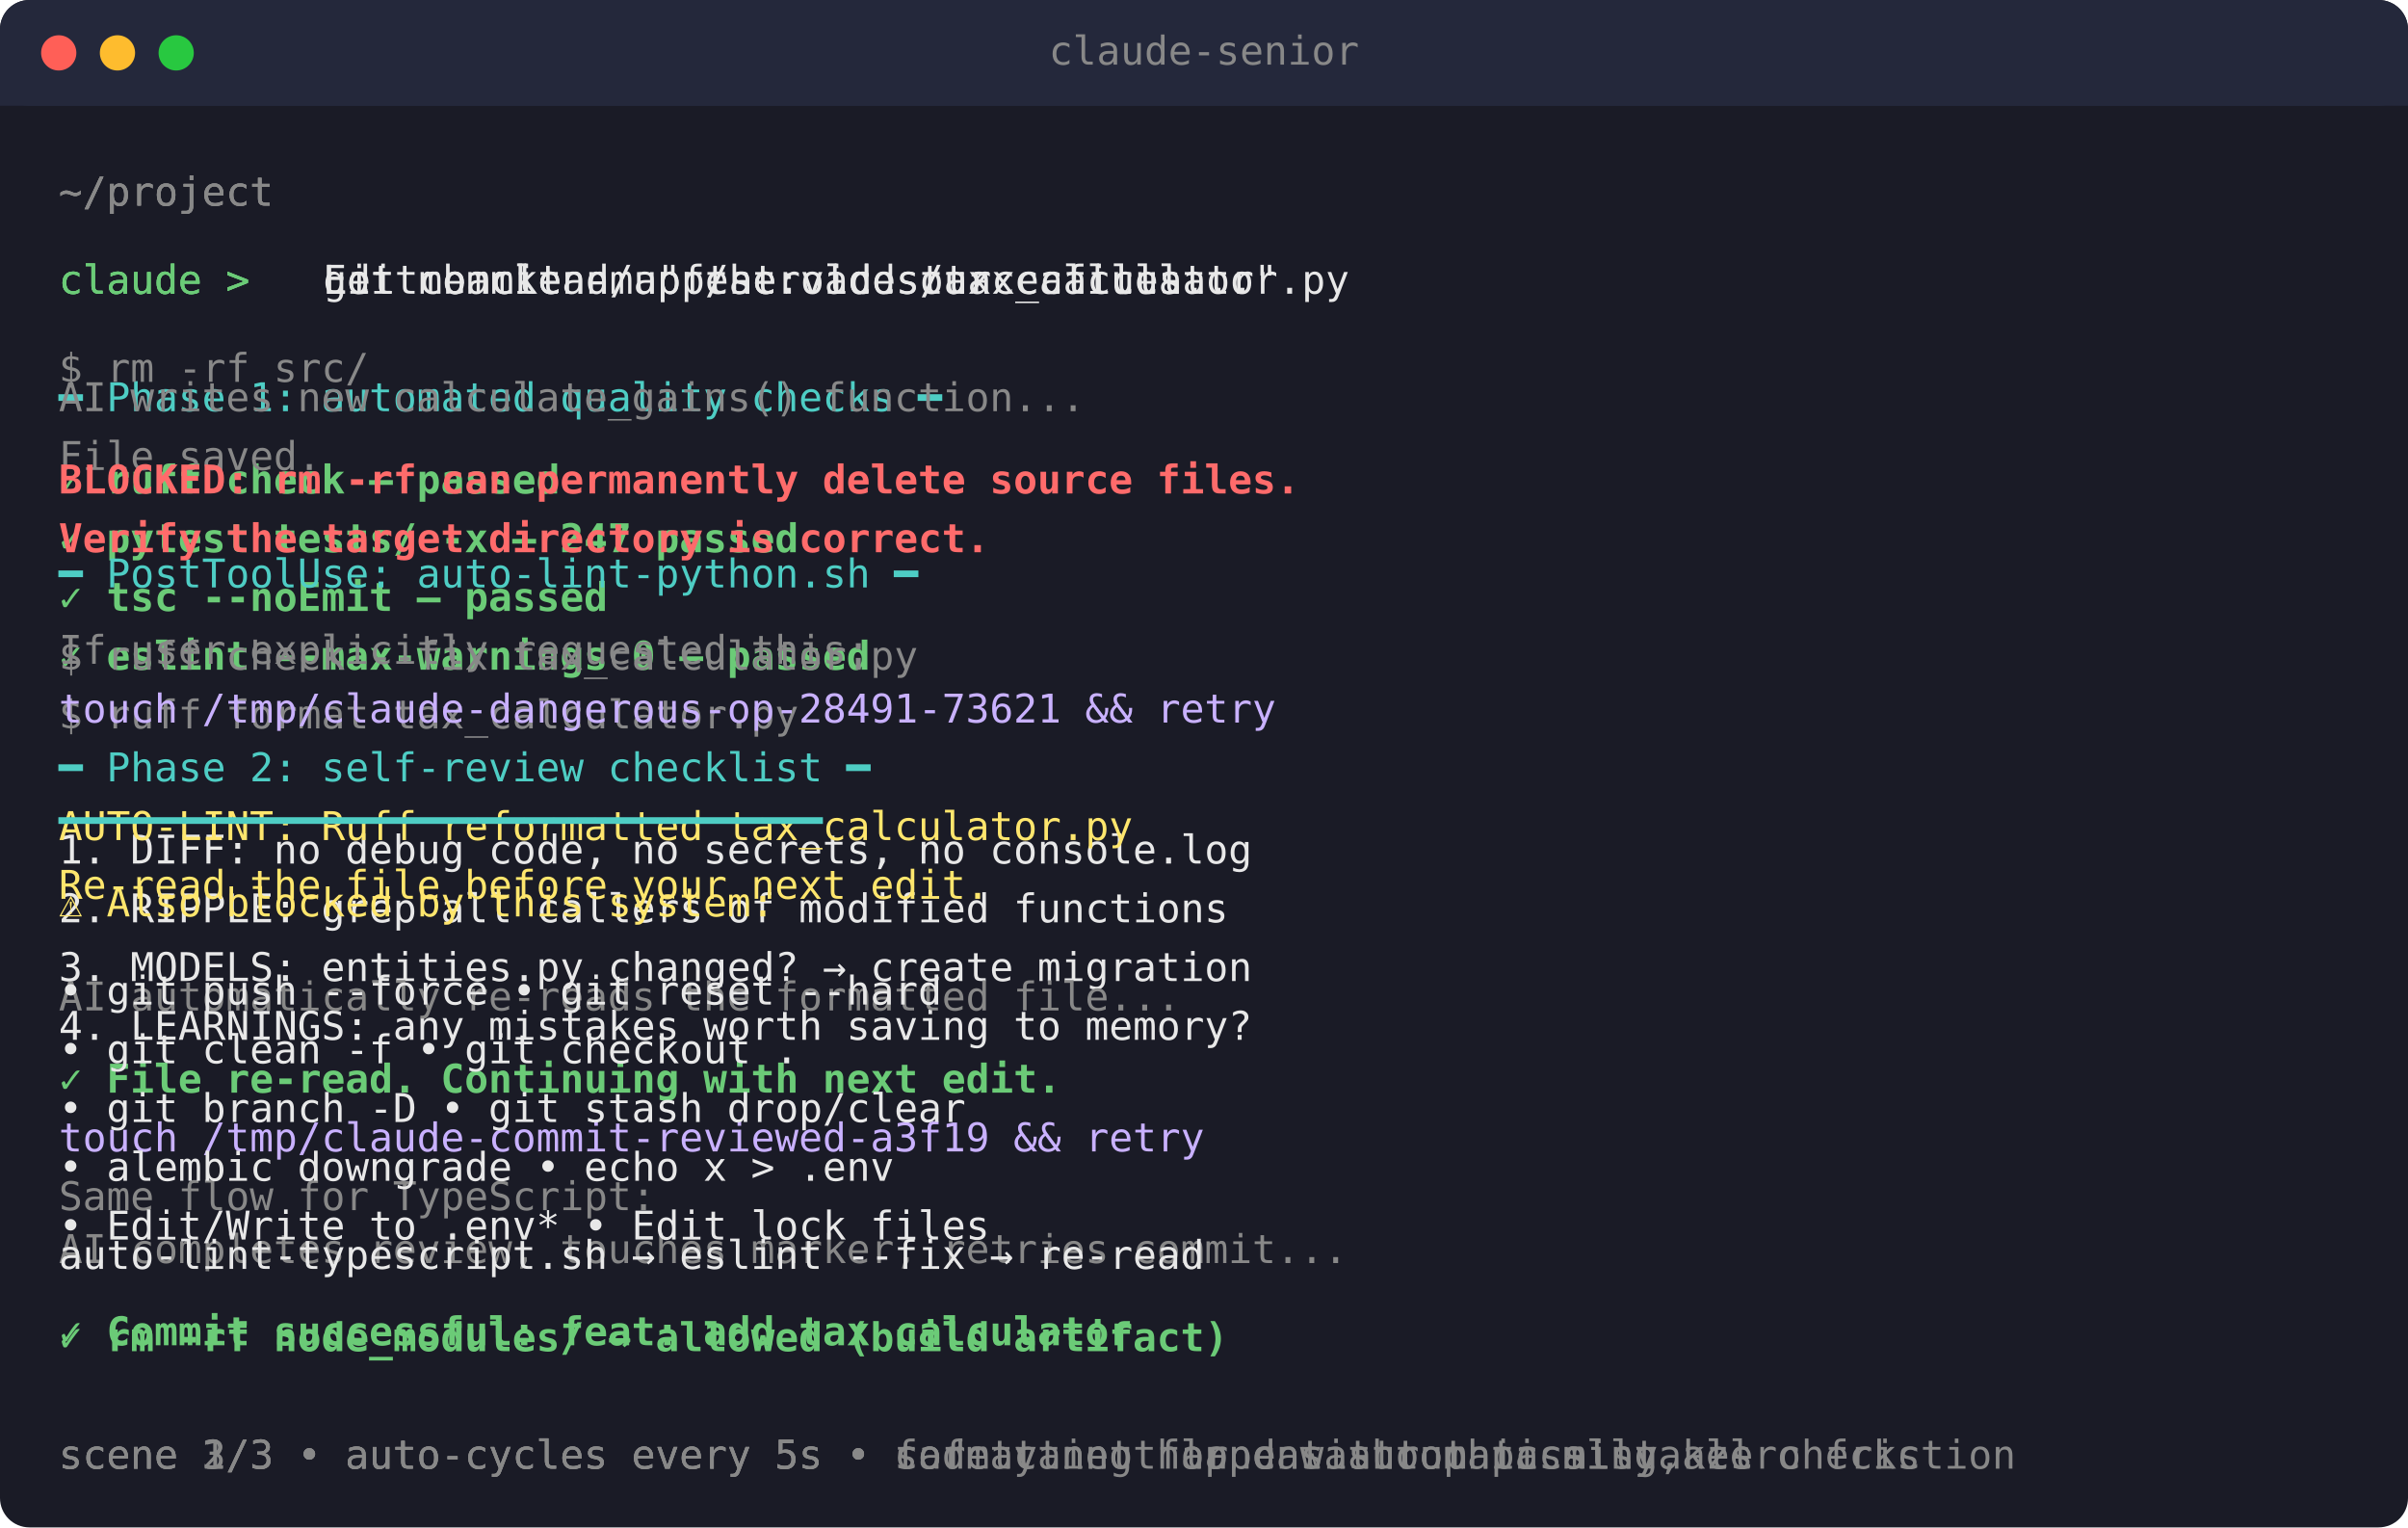
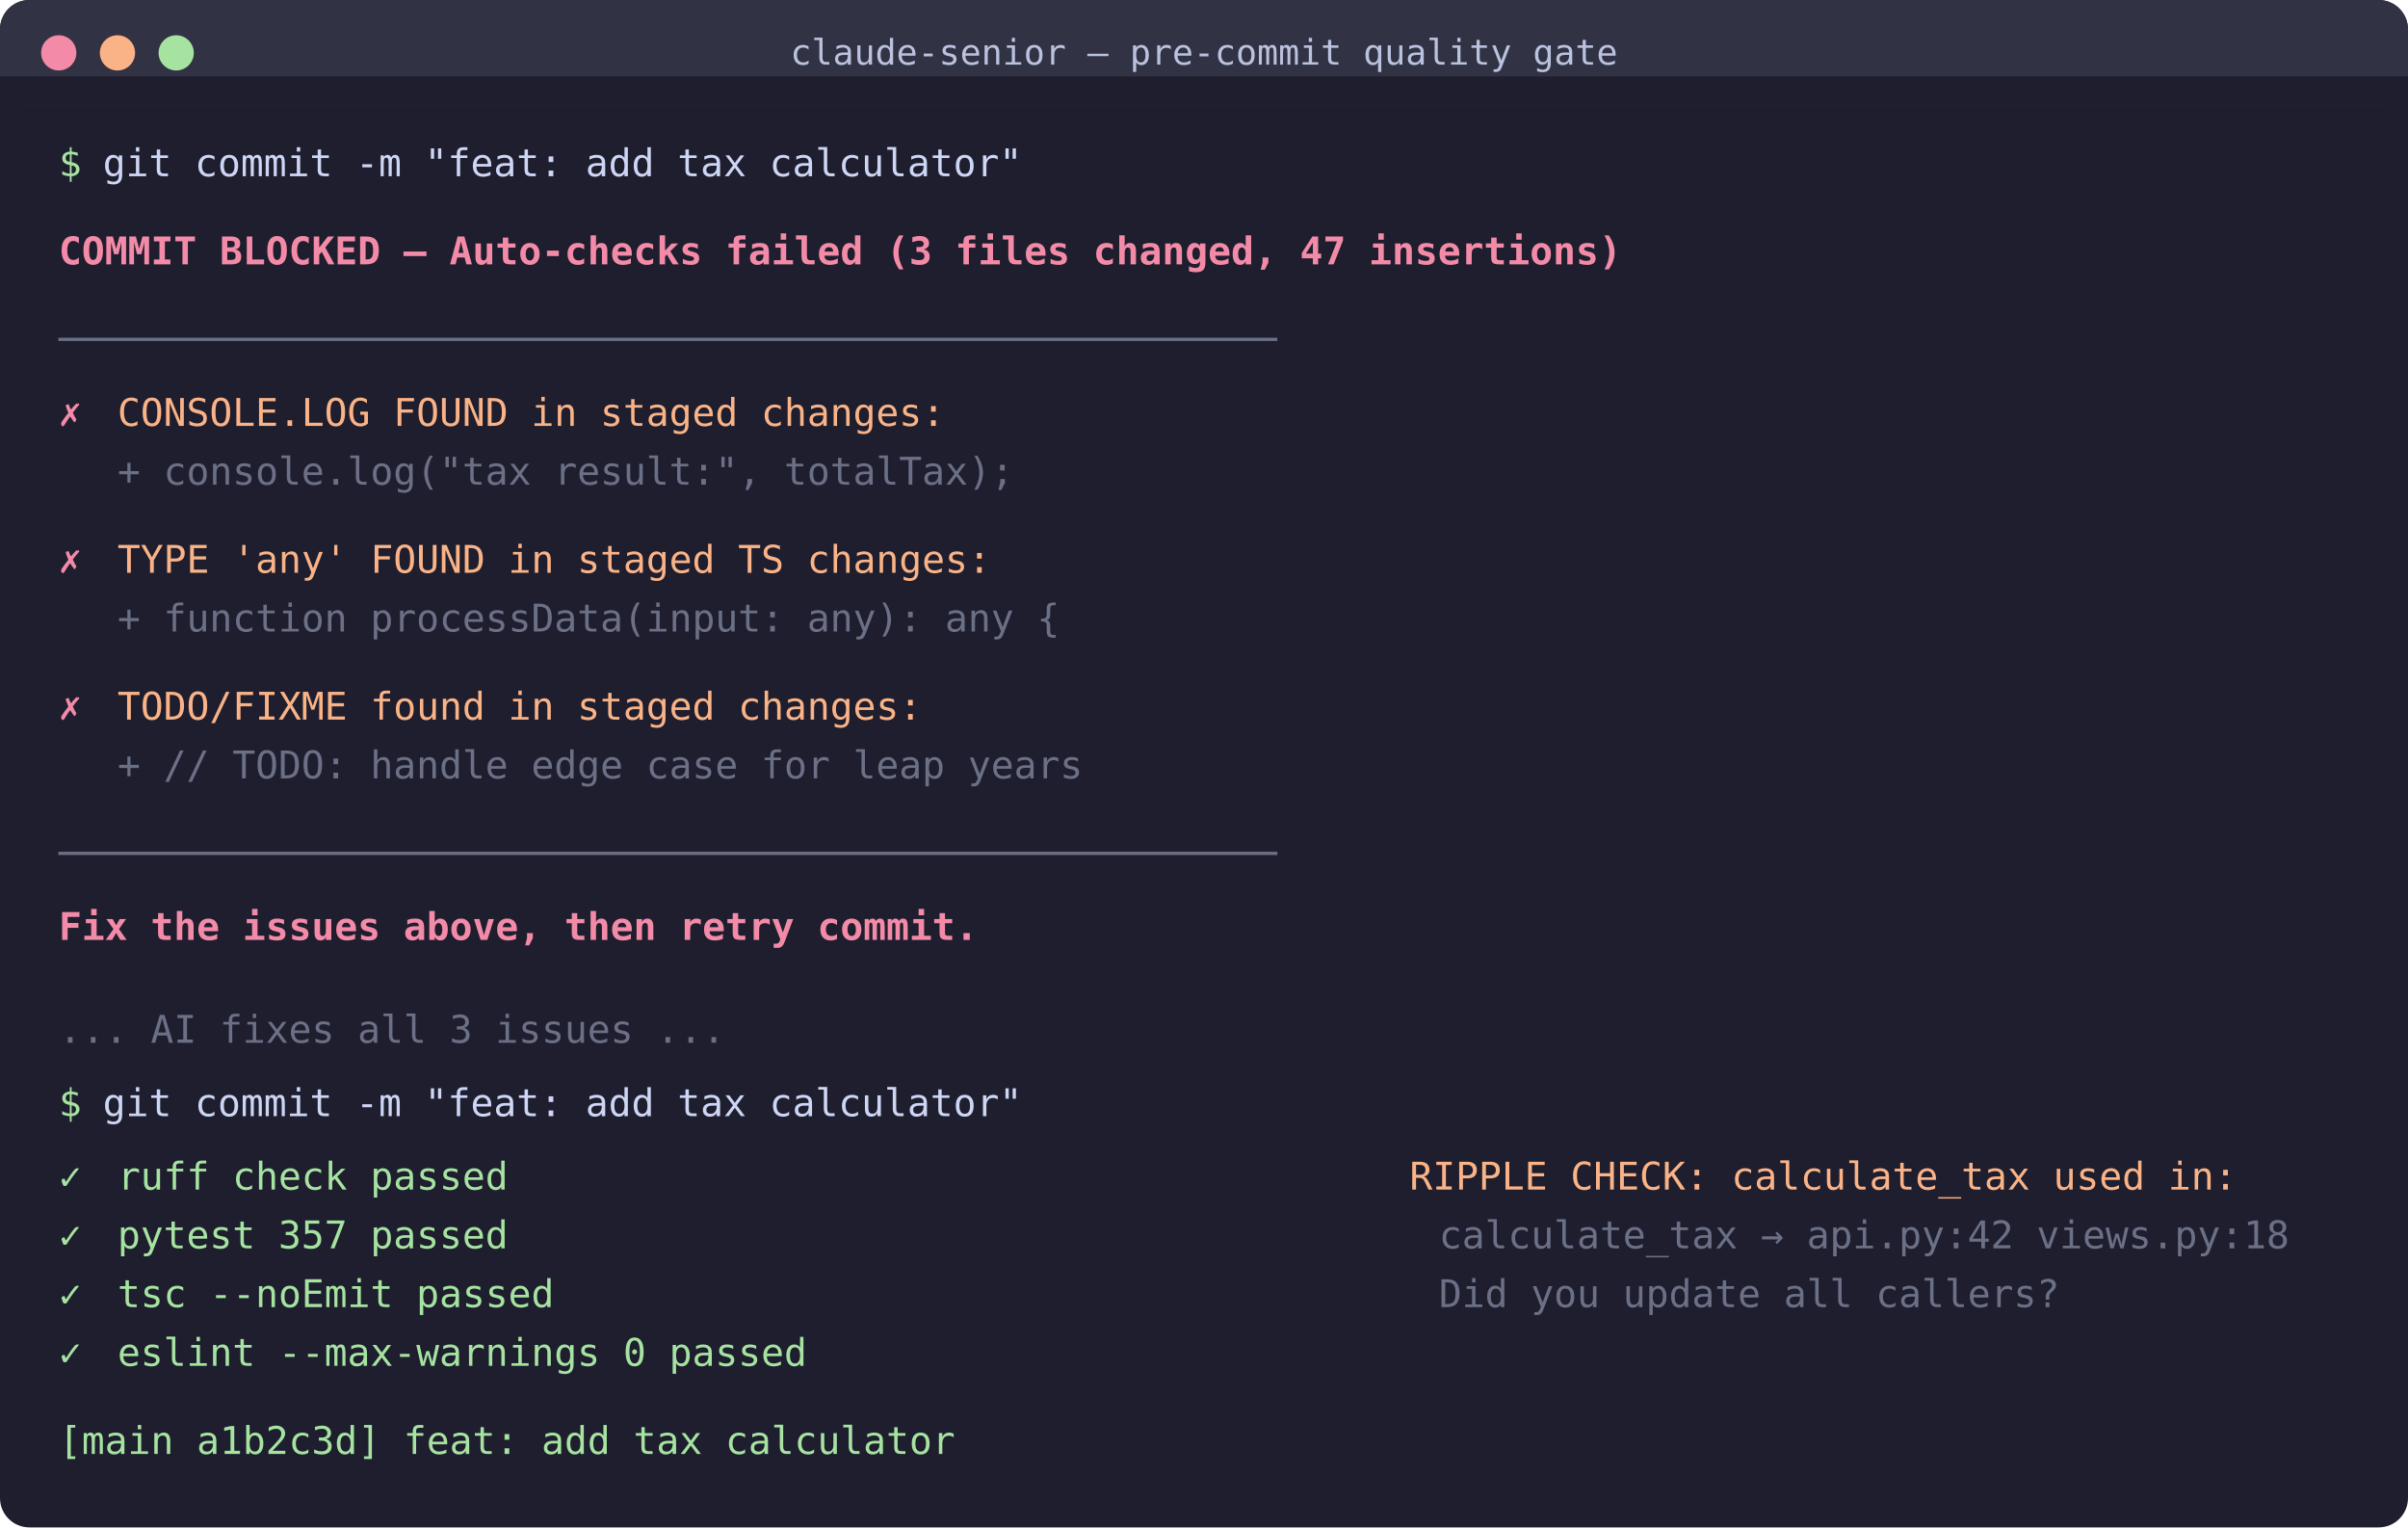
<svg xmlns="http://www.w3.org/2000/svg" viewBox="0 0 820 520">
  <style>
-     @keyframes scene1 { 0%,30% { opacity: 1 } 33%,100% { opacity: 0 } }
-     @keyframes scene2 { 0%,33% { opacity: 0 } 36%,63% { opacity: 1 } 66%,100% { opacity: 0 } }
-     @keyframes scene3 { 0%,66% { opacity: 0 } 69%,97% { opacity: 1 } 100% { opacity: 0 } }
+     @keyframes blink { 0%,100%{opacity:1} 50%{opacity:0} }
+     @keyframes fadeIn { from{opacity:0} to{opacity:1} }

-     .terminal { font-family: 'Cascadia Code', 'Fira Code', 'SF Mono', 'Consolas', monospace; font-size: 13.5px; }
-     .prompt { fill: #6BCB77; }
-     .cmd { fill: #E8E8E8; }
-     .blocked { fill: #FF6B6B; font-weight: bold; }
-     .success { fill: #6BCB77; font-weight: bold; }
-     .info { fill: #4ECDC4; }
-     .warn { fill: #FFE66D; }
-     .dim { fill: #888; }
-     .white { fill: #E8E8E8; }
-     .marker { fill: #C9B1FF; }
+     .bg { fill: #1e1e2e; }
+     .titlebar { fill: #313244; }
+     .t { font-family: 'SF Mono', 'Cascadia Code', 'Fira Code', Consolas, monospace; font-size: 13px; }
+     .prompt { fill: #a6e3a1; }
+     .cmd { fill: #cdd6f4; }
+     .blocked { fill: #f38ba8; font-weight: bold; }
+     .warn { fill: #fab387; }
+     .pass { fill: #a6e3a1; }
+     .dim { fill: #6c7086; }
+     .check { fill: #a6e3a1; }
+     .x { fill: #f38ba8; }
+     .title { fill: #bac2de; font-size: 12px; }
+     .dot1 { fill: #f38ba8; }
+     .dot2 { fill: #fab387; }
+     .dot3 { fill: #a6e3a1; }

-     .scene1 { animation: scene1 15s infinite; }
-     .scene2 { animation: scene2 15s infinite; }
-     .scene3 { animation: scene3 15s infinite; }
+     .scene1 { animation: fadeIn 0.3s ease 0.5s both; }
+     .s1-l1 { animation: fadeIn 0.2s ease 1.0s both; }
+     .s1-l2 { animation: fadeIn 0.2s ease 1.4s both; }
+     .s1-l3 { animation: fadeIn 0.2s ease 1.7s both; }
+     .s1-l4 { animation: fadeIn 0.2s ease 2.0s both; }
+     .s1-l5 { animation: fadeIn 0.2s ease 2.3s both; }
+     .s1-l6 { animation: fadeIn 0.2s ease 2.6s both; }
+     .s1-l7 { animation: fadeIn 0.2s ease 2.9s both; }
+     .s1-l8 { animation: fadeIn 0.2s ease 3.2s both; }
+     .s1-l9 { animation: fadeIn 0.2s ease 3.6s both; }
+     .s1-l10 { animation: fadeIn 0.2s ease 4.0s both; }
+ 
+     .scene2 { animation: fadeIn 0.3s ease 5.5s both; }
+     .s2-l1 { animation: fadeIn 0.2s ease 6.0s both; }
+     .s2-l2 { animation: fadeIn 0.2s ease 6.3s both; }
+     .s2-l3 { animation: fadeIn 0.2s ease 6.6s both; }
+     .s2-l4 { animation: fadeIn 0.2s ease 6.9s both; }
+     .s2-l5 { animation: fadeIn 0.2s ease 7.2s both; }
+     .s2-l6 { animation: fadeIn 0.2s ease 7.8s both; }
+ 
+     .scene3 { animation: fadeIn 0.3s ease 9.0s both; }
+     .s3-l1 { animation: fadeIn 0.2s ease 9.3s both; }
+     .s3-l2 { animation: fadeIn 0.2s ease 9.6s both; }
+     .s3-l3 { animation: fadeIn 0.2s ease 9.9s both; }
  </style>
-   <rect width="820" height="520" rx="10" fill="#1a1b26" />
-   <rect width="820" height="36" rx="10" fill="#24283b" />
-   <rect y="26" width="820" height="10" fill="#24283b" />
-   <circle cx="20" cy="18" r="6" fill="#ff5f57" />
-   <circle cx="40" cy="18" r="6" fill="#febc2e" />
-   <circle cx="60" cy="18" r="6" fill="#28c840" />
-   <text x="410" y="22" text-anchor="middle" class="terminal dim" font-size="12">claude-senior</text>
+   <rect class="bg" width="820" height="520" rx="10" />
+   <rect class="titlebar" width="820" height="36" rx="10" />
+   <rect class="bg" y="26" width="820" height="10" />
+   <circle cx="20" cy="18" r="6" class="dot1" />
+   <circle cx="40" cy="18" r="6" class="dot2" />
+   <circle cx="60" cy="18" r="6" class="dot3" />
+   <text x="410" y="22" text-anchor="middle" class="title t">claude-senior — pre-commit quality gate</text>
  <g class="scene1">
-     <text x="20" y="70" class="terminal dim">~/project</text>
-     <text x="20" y="100" class="terminal prompt">claude &gt;</text>
-     <text x="110" y="100" class="terminal cmd">git commit -m "feat: add tax calculator"</text>
-     <text x="20" y="140" class="terminal info">━ Phase 1: automated quality checks ━</text>
-     <text x="20" y="168" class="terminal success">✓ ruff check — passed</text>
-     <text x="20" y="188" class="terminal success">✓ pytest tests/ -x — 247 passed</text>
-     <text x="20" y="208" class="terminal success">✓ tsc --noEmit — passed</text>
-     <text x="20" y="228" class="terminal success">✓ eslint --max-warnings 0 — passed</text>
-     <text x="20" y="266" class="terminal info">━ Phase 2: self-review checklist ━</text>
-     <text x="20" y="294" class="terminal white">1. DIFF: no debug code, no secrets, no console.log</text>
-     <text x="20" y="314" class="terminal white">2. RIPPLE: grep all callers of modified functions</text>
-     <text x="20" y="334" class="terminal white">3. MODELS: entities.py changed? → create migration</text>
-     <text x="20" y="354" class="terminal white">4. LEARNINGS: any mistakes worth saving to memory?</text>
-     <text x="20" y="392" class="terminal marker">touch /tmp/claude-commit-reviewed-a3f19 &amp;&amp; retry</text>
-     <text x="20" y="430" class="terminal dim">AI completes review, touches marker, retries commit...</text>
-     <text x="20" y="458" class="terminal success">✓ Commit successful: feat: add tax calculator</text>
-     <text x="20" y="500" class="terminal dim" font-size="11">scene 1/3 • auto-cycles every 5s • code cannot land without passing all checks</text>
+     <text x="20" y="60" class="t prompt">$</text>
+     <text x="35" y="60" class="t cmd"> git commit -m "feat: add tax calculator"</text>
+   </g>
+   <g class="s1-l1">
+     <text x="20" y="90" class="t blocked">COMMIT BLOCKED — Auto-checks failed (3 files changed, 47 insertions)</text>
+   </g>
+   <g class="s1-l2">
+     <text x="20" y="120" class="t dim">─────────────────────────────────────────────────────</text>
+   </g>
+   <g class="s1-l3">
+     <text x="20" y="145" class="t x">✗</text>
+     <text x="40" y="145" class="t warn">CONSOLE.LOG FOUND in staged changes:</text>
+   </g>
+   <g class="s1-l4">
+     <text x="40" y="165" class="t dim">+  console.log("tax result:", totalTax);</text>
+   </g>
+   <g class="s1-l5">
+     <text x="20" y="195" class="t x">✗</text>
+     <text x="40" y="195" class="t warn">TYPE 'any' FOUND in staged TS changes:</text>
+   </g>
+   <g class="s1-l6">
+     <text x="40" y="215" class="t dim">+  function processData(input: any): any {</text>
+   </g>
+   <g class="s1-l7">
+     <text x="20" y="245" class="t x">✗</text>
+     <text x="40" y="245" class="t warn">TODO/FIXME found in staged changes:</text>
+   </g>
+   <g class="s1-l8">
+     <text x="40" y="265" class="t dim">+  // TODO: handle edge case for leap years</text>
+   </g>
+   <g class="s1-l9">
+     <text x="20" y="295" class="t dim">─────────────────────────────────────────────────────</text>
+   </g>
+   <g class="s1-l10">
+     <text x="20" y="320" class="t blocked">Fix the issues above, then retry commit.</text>
  </g>
  <g class="scene2">
-     <text x="20" y="70" class="terminal dim">~/project</text>
-     <text x="20" y="100" class="terminal prompt">claude &gt;</text>
-     <text x="110" y="100" class="terminal cmd">Edit backend/app/services/tax_calculator.py</text>
-     <text x="20" y="140" class="terminal dim">AI writes new calculate_gains() function...</text>
-     <text x="20" y="160" class="terminal dim">File saved.</text>
-     <text x="20" y="200" class="terminal info">━ PostToolUse: auto-lint-python.sh ━</text>
-     <text x="20" y="228" class="terminal dim">$ ruff check --fix tax_calculator.py</text>
-     <text x="20" y="248" class="terminal dim">$ ruff format tax_calculator.py</text>
-     <text x="20" y="286" class="terminal warn">AUTO-LINT: Ruff reformatted tax_calculator.py</text>
-     <text x="20" y="306" class="terminal warn">Re-read the file before your next edit.</text>
-     <text x="20" y="344" class="terminal dim">AI automatically re-reads the formatted file...</text>
-     <text x="20" y="372" class="terminal success">✓ File re-read. Continuing with next edit.</text>
-     <text x="20" y="412" class="terminal dim">Same flow for TypeScript:</text>
-     <text x="20" y="432" class="terminal white">auto-lint-typescript.sh → eslint --fix → re-read</text>
-     <text x="20" y="500" class="terminal dim" font-size="11">scene 2/3 • auto-cycles every 5s • formatting happens automatically, zero friction</text>
+     <text x="20" y="355" class="t dim">... AI fixes all 3 issues ...</text>
  </g>
-   <g class="scene3">
-     <text x="20" y="70" class="terminal dim">~/project</text>
-     <text x="20" y="100" class="terminal prompt">claude &gt;</text>
-     <text x="110" y="100" class="terminal cmd">Let me clean up the old source files...</text>
-     <text x="20" y="130" class="terminal dim">$ rm -rf src/</text>
-     <text x="20" y="168" class="terminal blocked">BLOCKED: rm -rf can permanently delete source files.</text>
-     <text x="20" y="188" class="terminal blocked">Verify the target directory is correct.</text>
-     <text x="20" y="226" class="terminal dim">If user explicitly requested this:</text>
-     <text x="20" y="246" class="terminal marker">touch /tmp/claude-dangerous-op-28491-73621 &amp;&amp; retry</text>
-     <text x="20" y="284" class="terminal info">━━━━━━━━━━━━━━━━━━━━━━━━━━━━━━━━</text>
-     <text x="20" y="312" class="terminal warn">⚠ Also blocked by this system:</text>
-     <text x="20" y="342" class="terminal white">• git push --force       • git reset --hard</text>
-     <text x="20" y="362" class="terminal white">• git clean -f            • git checkout .</text>
-     <text x="20" y="382" class="terminal white">• git branch -D           • git stash drop/clear</text>
-     <text x="20" y="402" class="terminal white">• alembic downgrade       • echo x &gt; .env</text>
-     <text x="20" y="422" class="terminal white">• Edit/Write to .env*     • Edit lock files</text>
-     <text x="20" y="460" class="terminal success">✓ rm -rf node_modules/  →  allowed (build artifact)</text>
-     <text x="20" y="500" class="terminal dim" font-size="11">scene 3/3 • auto-cycles every 5s • safety net for catastrophic mistakes</text>
+   <g class="s2-l1">
+     <text x="20" y="380" class="t prompt">$</text>
+     <text x="35" y="380" class="t cmd"> git commit -m "feat: add tax calculator"</text>
+   </g>
+   <g class="s2-l2">
+     <text x="20" y="405" class="t check">✓</text>
+     <text x="40" y="405" class="t pass">ruff check passed</text>
+   </g>
+   <g class="s2-l3">
+     <text x="20" y="425" class="t check">✓</text>
+     <text x="40" y="425" class="t pass">pytest 357 passed</text>
+   </g>
+   <g class="s2-l4">
+     <text x="20" y="445" class="t check">✓</text>
+     <text x="40" y="445" class="t pass">tsc --noEmit passed</text>
+   </g>
+   <g class="s2-l5">
+     <text x="20" y="465" class="t check">✓</text>
+     <text x="40" y="465" class="t pass">eslint --max-warnings 0 passed</text>
+   </g>
+   <g class="s2-l6">
+     <text x="20" y="495" class="t pass">[main a1b2c3d] feat: add tax calculator</text>
+   </g>
+   <g class="s3-l1">
+     <text x="480" y="405" class="t warn">RIPPLE CHECK: calculate_tax used in:</text>
+   </g>
+   <g class="s3-l2">
+     <text x="490" y="425" class="t dim">calculate_tax → api.py:42 views.py:18</text>
+   </g>
+   <g class="s3-l3">
+     <text x="490" y="445" class="t dim">Did you update all callers?</text>
  </g>
</svg>
